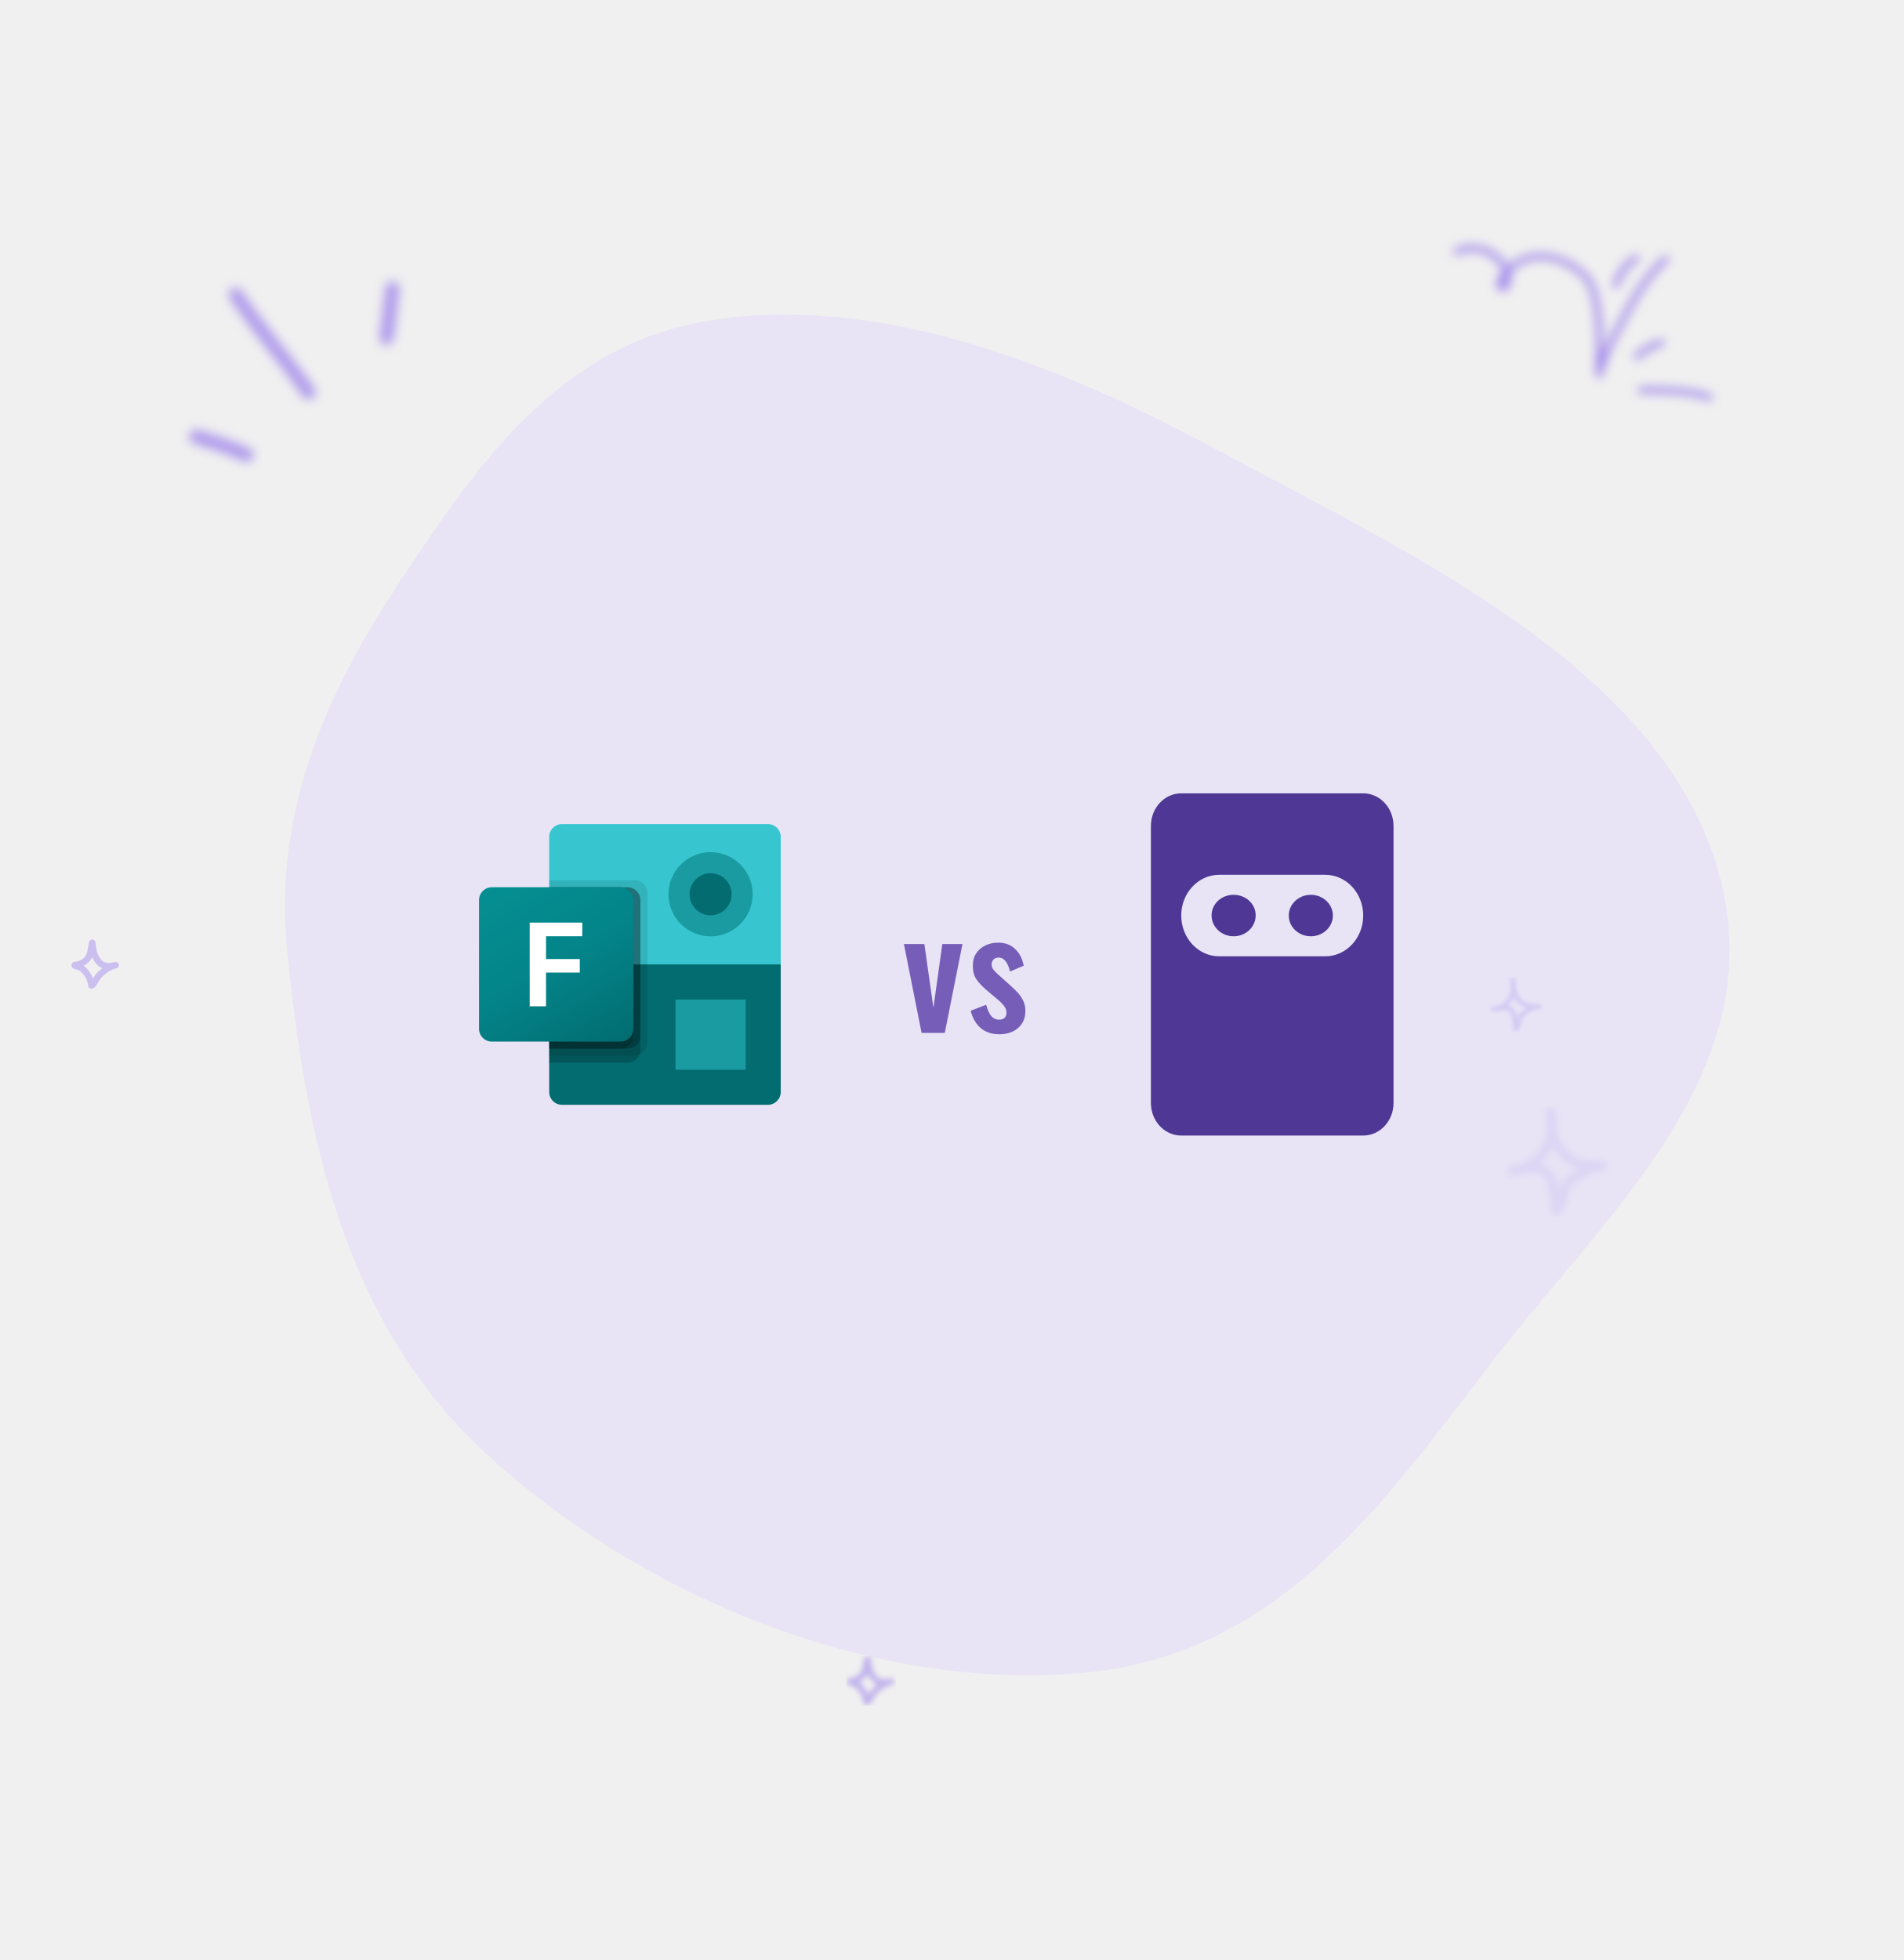
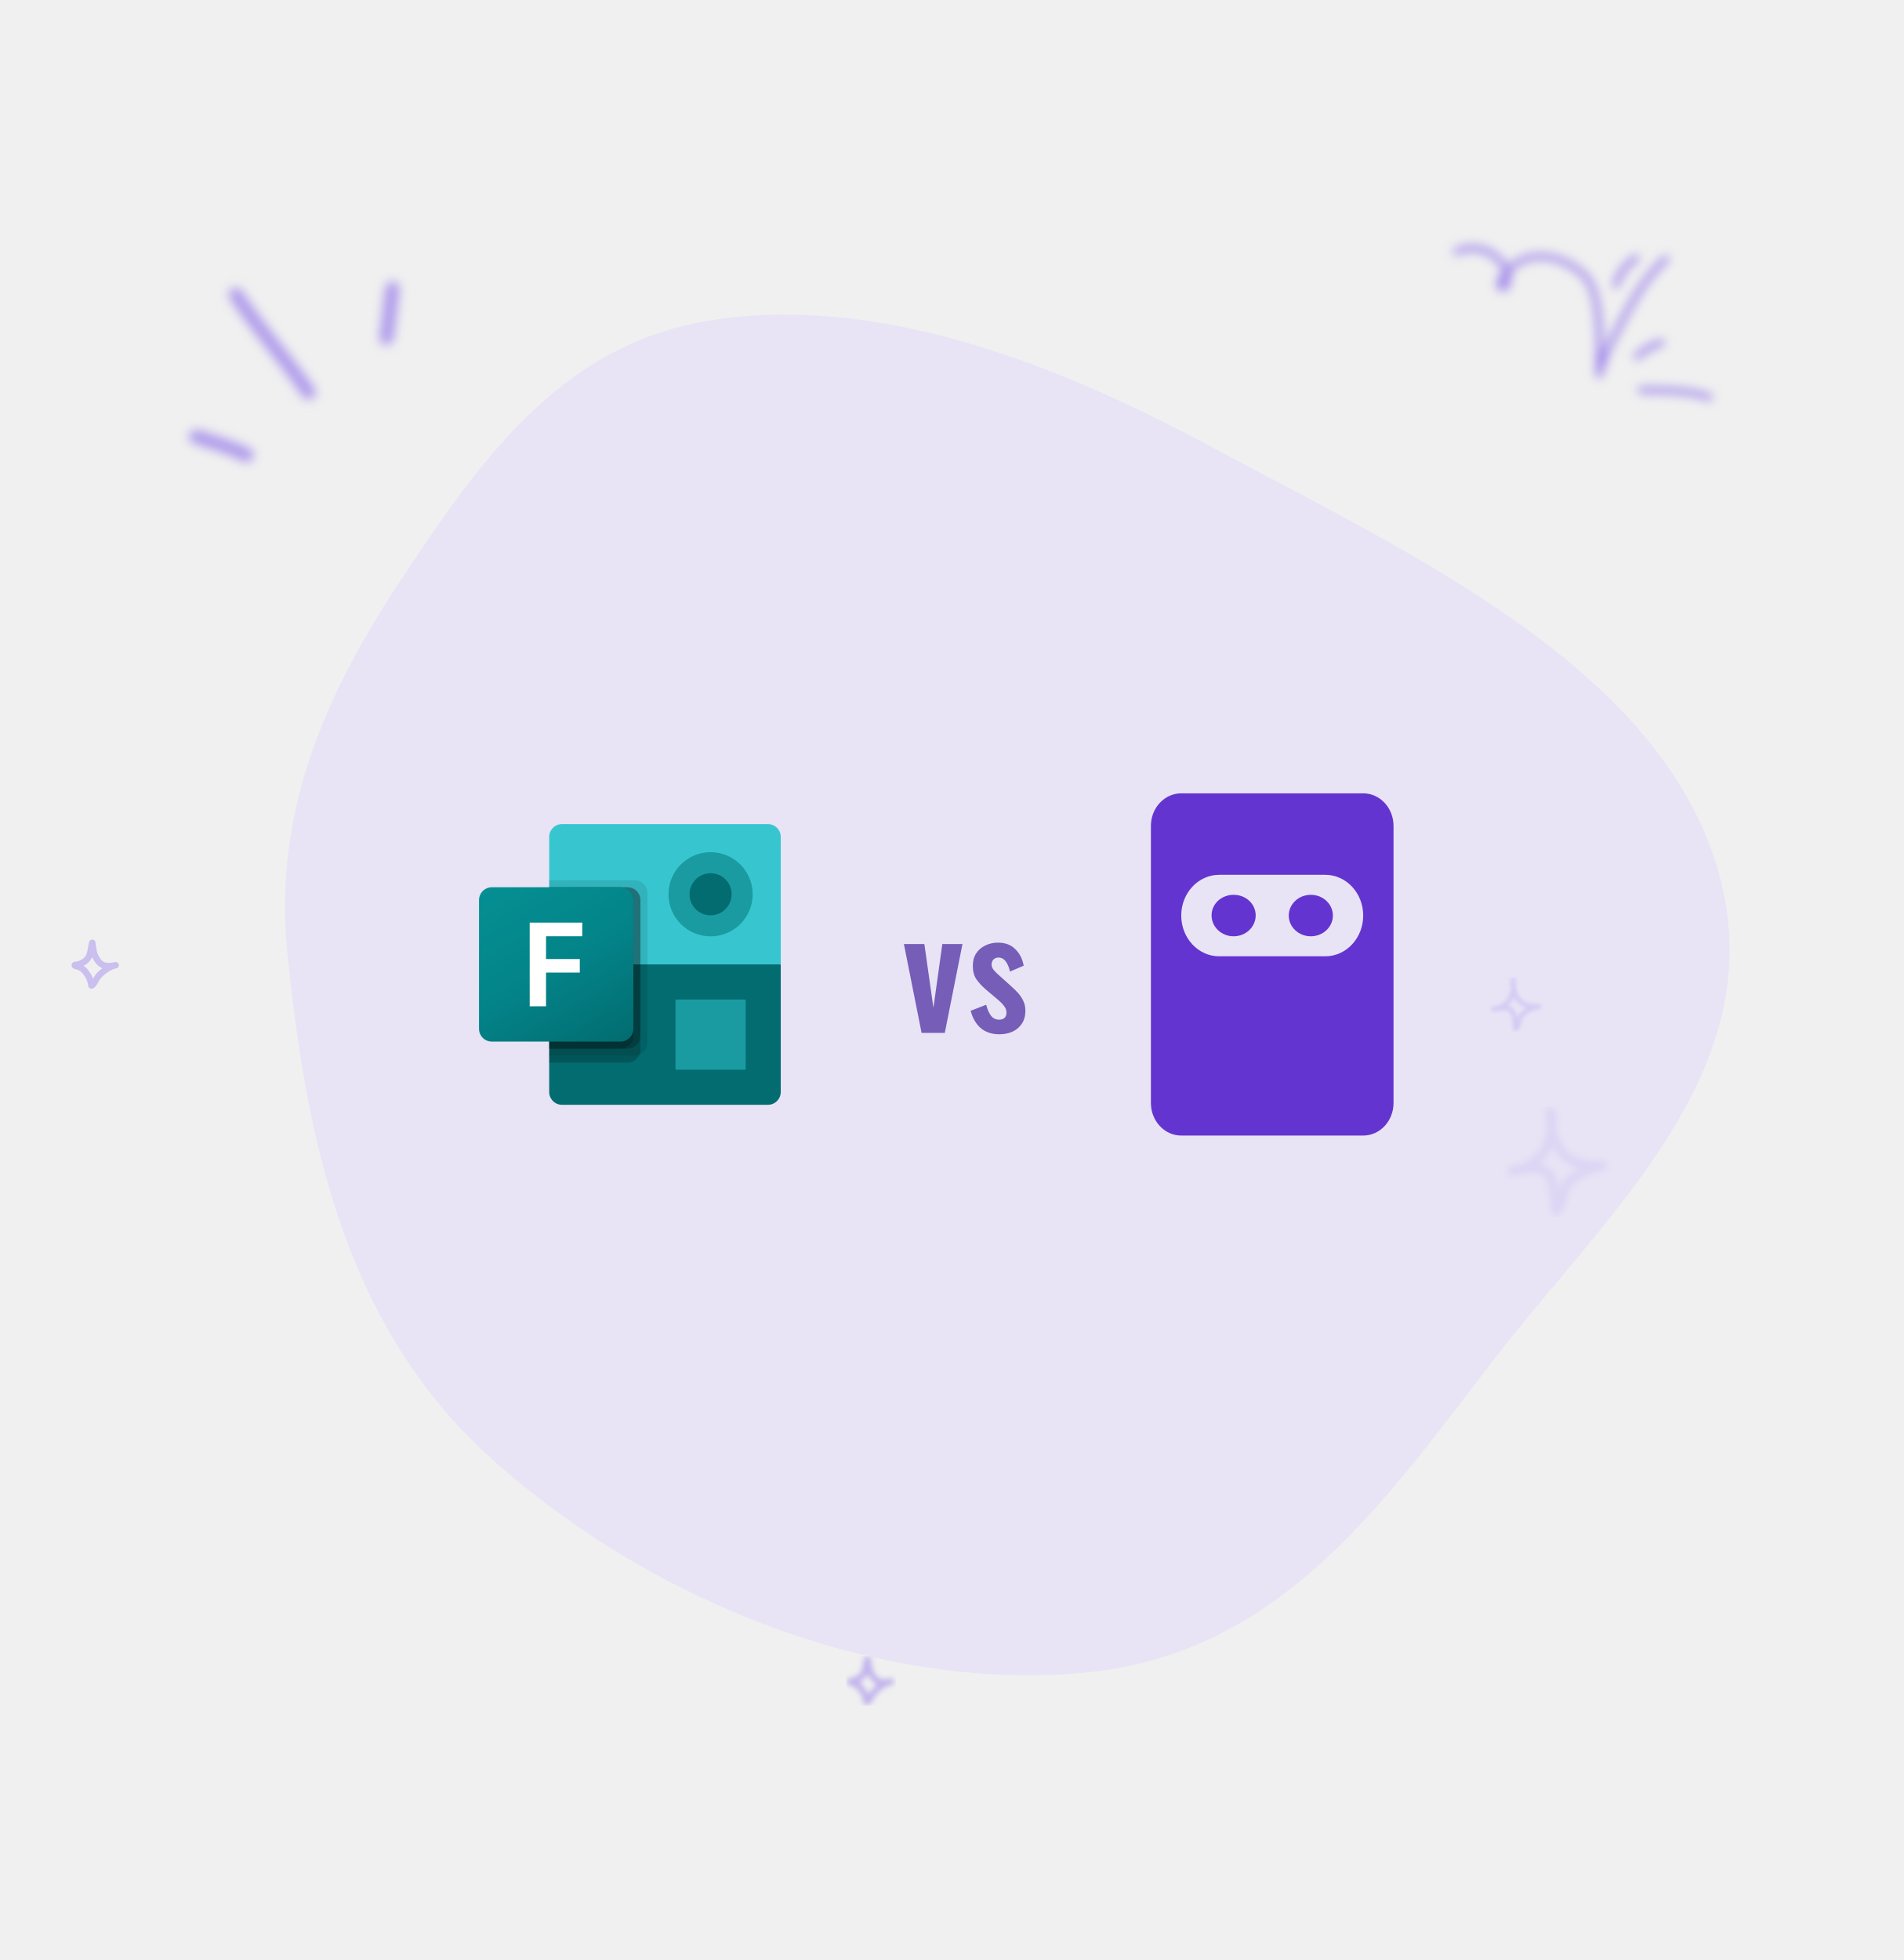
<svg xmlns="http://www.w3.org/2000/svg" width="612" height="630" viewBox="0 0 612 630" fill="none">
  <path opacity="0.4" fill-rule="evenodd" clip-rule="evenodd" d="M24.846 309.062C25.558 308.808 26.308 308.471 26.886 307.982C27.573 307.402 27.852 306.655 28.039 305.869C28.28 304.858 28.376 303.782 28.668 302.77C28.776 302.394 28.984 302.252 29.074 302.189C29.299 302.03 29.527 301.987 29.742 302.003C29.996 302.022 30.345 302.118 30.575 302.544C30.608 302.605 30.65 302.698 30.679 302.825C30.7 302.919 30.713 303.21 30.735 303.331C30.791 303.627 30.837 303.924 30.88 304.222C31.025 305.214 31.108 306.056 31.564 306.968C32.184 308.205 32.804 308.962 33.646 309.297C34.46 309.621 35.433 309.56 36.677 309.306C36.795 309.277 36.912 309.253 37.028 309.233C37.576 309.137 38.1 309.497 38.208 310.043C38.316 310.589 37.967 311.121 37.424 311.241C37.31 311.265 37.199 311.289 37.088 311.311C35.408 311.727 33.463 313.211 32.332 314.511C31.984 314.912 31.474 316.033 30.954 316.747C30.57 317.275 30.138 317.622 29.776 317.745C29.533 317.828 29.328 317.815 29.159 317.773C28.913 317.713 28.71 317.58 28.553 317.368C28.468 317.252 28.389 317.097 28.351 316.899C28.333 316.803 28.331 316.561 28.332 316.451C28.226 316.087 28.096 315.73 28.001 315.362C27.776 314.484 27.333 313.928 26.808 313.194C26.316 312.506 25.788 312.074 25.014 311.73C24.913 311.705 24.1 311.506 23.813 311.392C23.394 311.225 23.194 310.944 23.122 310.793C22.998 310.537 22.986 310.313 23.01 310.126C23.047 309.851 23.17 309.615 23.39 309.424C23.526 309.306 23.729 309.191 24.001 309.135C24.211 309.091 24.768 309.066 24.846 309.062ZM29.614 307.631C29.651 307.715 29.691 307.799 29.734 307.884C30.641 309.696 31.656 310.708 32.889 311.199L32.93 311.215C32.105 311.827 31.358 312.512 30.788 313.168C30.553 313.438 30.242 314 29.905 314.575C29.6 313.582 29.101 312.881 28.473 312.002C27.993 311.332 27.49 310.828 26.872 310.417C27.352 310.171 27.809 309.883 28.207 309.546C28.87 308.986 29.309 308.336 29.614 307.631Z" fill="#9275EA" />
  <g filter="url(#filter0_f_2279_102)">
    <path fill-rule="evenodd" clip-rule="evenodd" d="M527.318 126.188C534.763 126.367 542.371 126.008 549.489 128.554C549.913 128.704 550.38 128.486 550.533 128.061C550.683 127.637 550.465 127.17 550.04 127.017C542.756 124.412 534.975 124.739 527.357 124.556C526.907 124.543 526.532 124.902 526.522 125.352C526.509 125.803 526.868 126.175 527.318 126.188Z" fill="#9275EA" />
    <path fill-rule="evenodd" clip-rule="evenodd" d="M526.649 115.379C528.97 113.244 531.502 111.645 534.564 110.852C535.001 110.739 535.262 110.294 535.151 109.858C535.037 109.421 534.59 109.159 534.156 109.272C530.827 110.134 528.069 111.858 525.546 114.178C525.213 114.483 525.19 115 525.497 115.331C525.8 115.662 526.319 115.684 526.649 115.379Z" fill="#9275EA" />
    <path fill-rule="evenodd" clip-rule="evenodd" d="M520.193 92.069C521.257 88.421 523.353 85.568 526.564 83.508C526.943 83.265 527.054 82.76 526.809 82.381C526.568 82.002 526.062 81.891 525.683 82.135C522.129 84.416 519.805 87.573 518.627 91.611C518.5 92.043 518.751 92.497 519.182 92.623C519.616 92.749 520.069 92.501 520.193 92.069Z" fill="#9275EA" />
    <path fill-rule="evenodd" clip-rule="evenodd" d="M483.525 87.119C482.892 87.864 482.324 88.667 481.841 89.522C481.626 89.902 481.247 90.711 481.188 91.405C481.123 92.144 481.374 92.767 482.02 93.095C482.879 93.531 483.564 93.485 484.093 93.222C484.602 92.969 485 92.472 485.252 91.805C485.731 90.532 485.66 88.585 485.408 87.474C486.084 86.777 486.825 86.144 487.618 85.582C493.525 81.397 502.19 82.94 508.858 89.199C511.192 91.39 512.315 95.992 512.899 100.957C513.809 108.688 513.29 117.322 513.219 119.852C513.202 120.477 513.261 120.848 513.294 120.922C513.447 121.286 513.718 121.381 513.907 121.416C514.181 121.465 514.4 121.413 514.576 121.322C514.815 121.196 515.01 120.976 515.102 120.635C515.151 120.447 515.164 120.186 515.157 119.907C515.151 119.713 515.112 119.502 515.151 119.363C515.405 118.474 515.712 117.607 516.012 116.733C517.014 113.796 518.31 111.044 519.749 108.295C524.322 99.56 528.744 90.33 536.241 83.675C536.577 83.376 536.61 82.86 536.31 82.523C536.013 82.187 535.497 82.156 535.157 82.455C527.511 89.242 522.967 98.63 518.303 107.538C517.08 109.876 515.957 112.218 515.023 114.668C515.118 110.335 515.082 104.337 514.289 99.03C513.584 94.31 512.243 90.139 509.974 88.009C502.67 81.153 493.143 79.666 486.675 84.251C485.983 84.742 485.323 85.282 484.71 85.867C481.325 79.756 474.08 77.307 467.676 80.23C467.265 80.417 467.086 80.901 467.272 81.311C467.461 81.72 467.944 81.901 468.355 81.714C474.125 79.08 480.669 81.431 483.525 87.119ZM483.998 89.165C483.734 89.538 483.489 89.926 483.261 90.326C483.14 90.54 482.931 90.953 482.843 91.357C482.823 91.452 482.82 91.6 482.82 91.669C483.045 91.78 483.222 91.833 483.365 91.761C483.545 91.672 483.636 91.463 483.724 91.23C483.946 90.645 484.018 89.868 483.998 89.165Z" fill="#9275EA" />
  </g>
  <g opacity="0.5" clip-path="url(#clip0_2279_102)" filter="url(#filter1_f_2279_102)">
    <path fill-rule="evenodd" clip-rule="evenodd" d="M274.082 539.341C274.794 539.087 275.544 538.75 276.122 538.261C276.809 537.681 277.088 536.934 277.275 536.148C277.516 535.137 277.612 534.061 277.904 533.049C278.012 532.673 278.22 532.531 278.309 532.468C278.535 532.309 278.763 532.266 278.978 532.282C279.232 532.3 279.581 532.397 279.811 532.823C279.843 532.884 279.886 532.977 279.915 533.104C279.936 533.197 279.949 533.489 279.971 533.61C280.026 533.906 280.073 534.202 280.116 534.501C280.261 535.492 280.344 536.335 280.8 537.246C281.42 538.484 282.04 539.241 282.882 539.576C283.696 539.9 284.669 539.839 285.912 539.585C286.031 539.556 286.148 539.532 286.264 539.512C286.812 539.416 287.336 539.776 287.444 540.322C287.551 540.868 287.203 541.399 286.66 541.519C286.546 541.544 286.434 541.568 286.324 541.59C284.644 542.006 282.699 543.49 281.568 544.79C281.22 545.191 280.71 546.311 280.189 547.026C279.805 547.554 279.374 547.901 279.012 548.024C278.769 548.107 278.564 548.094 278.395 548.052C278.149 547.992 277.945 547.859 277.789 547.647C277.704 547.531 277.625 547.376 277.587 547.178C277.569 547.082 277.567 546.84 277.568 546.73C277.462 546.365 277.332 546.009 277.237 545.641C277.012 544.763 276.569 544.207 276.043 543.473C275.552 542.785 275.024 542.353 274.249 542.009C274.149 541.984 273.336 541.785 273.049 541.671C272.63 541.503 272.43 541.223 272.358 541.072C272.234 540.816 272.222 540.592 272.246 540.405C272.283 540.129 272.406 539.894 272.626 539.703C272.762 539.585 272.965 539.47 273.237 539.414C273.447 539.37 274.004 539.345 274.082 539.341ZM278.849 537.91C278.887 537.994 278.927 538.078 278.97 538.163C279.877 539.975 280.892 540.987 282.125 541.478L282.166 541.494C281.341 542.106 280.594 542.791 280.024 543.447C279.789 543.717 279.477 544.278 279.141 544.854C278.836 543.861 278.336 543.159 277.708 542.281C277.229 541.611 276.726 541.107 276.108 540.696C276.587 540.45 277.045 540.161 277.443 539.825C278.106 539.264 278.545 538.615 278.849 537.91Z" fill="#9275EA" />
  </g>
  <g opacity="0.3" clip-path="url(#clip1_2279_102)" filter="url(#filter2_f_2279_102)">
    <path fill-rule="evenodd" clip-rule="evenodd" d="M497.219 362.75C497.124 362.186 497.053 361.628 497.006 361.071C496.937 360.234 496.98 359.392 496.955 358.555C496.944 358.2 496.902 357.275 496.919 357.142C497.074 355.983 498.01 355.805 498.284 355.774C498.416 355.755 499.776 355.603 500.069 357.111C500.429 358.955 500.544 360.811 500.417 362.629C500.714 364.175 501.222 365.715 501.893 367.109C504.563 372.653 509.651 373.192 515.164 373.141C516.011 373.128 516.715 373.793 516.76 374.636C516.804 375.485 516.173 376.22 515.329 376.296C512.248 376.594 506.781 379.065 504.891 381.637C504.496 382.176 504.266 383.475 503.961 384.748C503.537 386.516 503.032 388.265 502.466 389C502.381 389.114 501.349 390.28 501.041 390.451C500.301 390.856 499.709 390.622 499.372 390.406C499.036 390.191 498.655 389.767 498.503 389.063C498.344 388.328 498.478 386.82 498.454 386.497C498.364 385.325 498.129 383.025 497.651 381.048C497.393 379.984 497.118 379.002 496.663 378.514C494.979 376.708 492.286 376.974 490.018 377.272C489.758 377.304 489.498 377.342 489.238 377.373C488.315 377.646 487.334 377.848 486.299 377.969C484.734 378.153 484.477 376.714 484.463 376.619C484.434 376.41 484.325 375.333 485.505 374.902C485.633 374.858 486.582 374.649 486.948 374.566C487.457 374.452 487.972 374.364 488.49 374.281C493.83 372.621 496.731 367.958 497.219 362.75ZM499.052 368.509C501.068 372.678 504.128 374.693 507.755 375.606H507.754C505.49 376.79 503.43 378.273 502.338 379.762C501.924 380.326 501.544 381.46 501.201 382.734C501.015 381.549 500.764 380.288 500.433 379.211C500.056 377.982 499.548 376.961 498.982 376.353C497.888 375.181 496.516 374.528 495.04 374.205C496.807 372.64 498.146 370.689 499.052 368.509Z" fill="#9275EA" />
  </g>
  <g opacity="0.5" clip-path="url(#clip2_2279_102)" filter="url(#filter3_f_2279_102)">
    <path fill-rule="evenodd" clip-rule="evenodd" d="M485.757 317.562C485.71 317.28 485.674 317.002 485.651 316.723C485.616 316.305 485.638 315.883 485.625 315.465C485.62 315.288 485.599 314.825 485.607 314.759C485.685 314.179 486.153 314.09 486.29 314.074C486.356 314.065 487.036 313.989 487.182 314.743C487.362 315.665 487.42 316.593 487.356 317.502C487.505 318.275 487.759 319.045 488.094 319.742C489.429 322.514 491.973 322.783 494.729 322.758C495.153 322.752 495.505 323.084 495.527 323.506C495.55 323.93 495.234 324.298 494.812 324.336C493.272 324.484 490.538 325.72 489.593 327.006C489.395 327.275 489.28 327.925 489.128 328.562C488.916 329.446 488.664 330.32 488.381 330.687C488.338 330.744 487.822 331.327 487.668 331.413C487.298 331.616 487.002 331.498 486.834 331.391C486.666 331.283 486.475 331.071 486.399 330.719C486.32 330.352 486.387 329.598 486.374 329.436C486.329 328.85 486.212 327.7 485.973 326.712C485.844 326.179 485.707 325.688 485.479 325.444C484.637 324.541 483.291 324.675 482.157 324.823C482.027 324.839 481.896 324.858 481.767 324.874C481.305 325.01 480.815 325.112 480.297 325.172C479.515 325.264 479.386 324.545 479.379 324.497C479.365 324.393 479.31 323.854 479.9 323.639C479.964 323.616 480.439 323.512 480.622 323.471C480.876 323.414 481.134 323.369 481.392 323.328C484.063 322.498 485.513 320.166 485.757 317.562ZM486.674 320.442C487.682 322.527 489.212 323.534 491.025 323.99H491.025C489.893 324.583 488.863 325.324 488.317 326.068C488.11 326.35 487.92 326.918 487.748 327.554C487.655 326.962 487.53 326.331 487.364 325.793C487.176 325.178 486.922 324.668 486.639 324.364C486.092 323.778 485.406 323.452 484.668 323.29C485.551 322.508 486.221 321.532 486.674 320.442Z" fill="#9275EA" />
  </g>
  <g opacity="0.7" filter="url(#filter4_f_2279_102)">
    <path fill-rule="evenodd" clip-rule="evenodd" d="M80.303 144.273C74.976 141.747 69.252 139.954 63.693 138.257C62.495 137.895 61.213 138.55 60.921 139.731C60.542 140.898 61.23 142.143 62.34 142.489C67.73 144.129 73.285 145.848 78.36 148.271C79.441 148.793 80.781 148.327 81.329 147.226C81.877 146.125 81.384 144.796 80.303 144.273Z" fill="#9275EA" />
    <path fill-rule="evenodd" clip-rule="evenodd" d="M101.069 124.907C93.634 114.178 84.859 104.437 77.641 93.491C77.004 92.475 75.614 92.189 74.599 92.862C73.584 93.537 73.26 94.907 73.984 95.938C81.198 106.911 89.967 116.678 97.398 127.434C98.126 128.444 99.522 128.695 100.541 127.998C101.473 127.287 101.797 125.917 101.069 124.907Z" fill="#9275EA" />
    <path fill-rule="evenodd" clip-rule="evenodd" d="M123.986 92.441C123.35 97.746 122.713 103.051 122.076 108.357C121.87 109.562 122.761 110.672 123.995 110.822C125.229 110.972 126.278 110.096 126.484 108.89C127.123 103.576 127.761 98.263 128.399 92.951C128.517 91.731 127.626 90.627 126.39 90.484C125.242 90.355 124.105 91.222 123.986 92.441Z" fill="#9275EA" />
  </g>
  <path fill-rule="evenodd" clip-rule="evenodd" d="M481.143 435.864C446.469 480.638 412.951 531.058 350.119 537.502C285.545 544.124 211.588 516.84 158.146 468.989C109.751 425.655 98.304 363.592 92.395 306.734C87.6 260.596 105.158 222.184 128.795 186.551C153.275 149.646 179.367 111.154 227.448 103.134C279.713 94.417 336.413 115.132 388.661 143.208C452.915 177.734 531.409 213.411 551.604 277.32C571.98 341.798 517.718 388.634 481.143 435.864Z" fill="#E3DCF8" fill-opacity="0.6" />
  <g clip-path="url(#clip3_2279_102)">
    <path d="M251 310V350.988C251 353.266 249.15 355.116 246.872 355.116H180.686C178.408 355.116 176.558 353.266 176.558 350.988V310L214.907 305.488L251 310Z" fill="#036C70" />
    <path d="M180.686 264.884H246.872C249.15 264.884 251 266.734 251 269.012V310H176.558V269.012C176.558 266.734 178.408 264.884 180.686 264.884Z" fill="#37C6D0" />
    <path d="M217.163 321.279H239.721V343.837H217.163V321.279Z" fill="#1A9BA1" />
    <path d="M228.442 300.977C235.917 300.977 241.977 294.917 241.977 287.442C241.977 279.967 235.917 273.907 228.442 273.907C220.967 273.907 214.907 279.967 214.907 287.442C214.907 294.917 220.967 300.977 228.442 300.977Z" fill="#1A9BA1" />
    <path d="M228.442 294.209C232.18 294.209 235.21 291.179 235.21 287.442C235.21 283.704 232.18 280.674 228.442 280.674C224.705 280.674 221.675 283.704 221.675 287.442C221.675 291.179 224.705 294.209 228.442 294.209Z" fill="#036C70" />
    <path opacity="0.1" d="M204.011 282.93H176.558V339.326H204.011C206.29 339.326 208.14 337.476 208.14 335.197V287.058C208.14 284.78 206.29 282.93 204.011 282.93Z" fill="black" />
    <path opacity="0.2" d="M201.756 285.186H176.558V341.581H201.756C204.034 341.581 205.884 339.732 205.884 337.453V289.314C205.884 287.036 204.034 285.186 201.756 285.186Z" fill="black" />
    <path opacity="0.2" d="M201.756 285.186H176.558V337.07H201.756C204.034 337.07 205.884 335.22 205.884 332.942V289.314C205.884 287.036 204.034 285.186 201.756 285.186Z" fill="black" />
    <path opacity="0.2" d="M199.5 285.186H176.558V337.07H199.5C201.778 337.07 203.628 335.22 203.628 332.942V289.314C203.628 287.036 201.778 285.186 199.5 285.186Z" fill="black" />
    <path d="M158.128 285.186H199.477C201.756 285.186 203.605 287.036 203.605 289.314V330.663C203.605 332.942 201.756 334.791 199.477 334.791H158.128C155.85 334.814 154 332.964 154 330.686V289.314C154 287.036 155.85 285.186 158.128 285.186Z" fill="url(#paint0_linear_2279_102)" />
    <path d="M187.183 300.931H175.543V308.263H186.394V312.617H175.543V323.444H170.287V296.555H187.206L187.183 300.931Z" fill="white" />
  </g>
  <path d="M296.275 332L290.593 303.44H297.165L300.08 323.946L302.946 303.44H309.419L303.736 332H296.275ZM321.292 332.445C318.888 332.445 316.911 331.802 315.363 330.518C313.815 329.233 312.711 327.355 312.052 324.885L317.043 322.958C317.438 324.506 317.965 325.692 318.624 326.515C319.283 327.339 320.139 327.751 321.193 327.751C321.984 327.751 322.577 327.553 322.972 327.158C323.368 326.762 323.565 326.219 323.565 325.527C323.565 324.736 323.318 324.028 322.824 323.402C322.363 322.744 321.556 321.936 320.403 320.981L316.944 318.066C315.692 316.979 314.671 315.875 313.881 314.755C313.123 313.602 312.744 312.169 312.744 310.456C312.744 308.908 313.09 307.591 313.782 306.504C314.506 305.384 315.478 304.527 316.697 303.934C317.949 303.308 319.332 302.995 320.848 302.995C323.153 302.995 324.998 303.687 326.382 305.071C327.798 306.421 328.704 308.2 329.099 310.407L324.702 312.285C324.537 311.494 324.29 310.769 323.961 310.111C323.664 309.419 323.269 308.859 322.775 308.431C322.281 308.002 321.704 307.788 321.045 307.788C320.353 307.788 319.793 308.002 319.365 308.431C318.97 308.859 318.772 309.402 318.772 310.061C318.772 310.621 319.003 311.198 319.464 311.791C319.958 312.384 320.65 313.059 321.539 313.816L325.048 316.979C325.805 317.638 326.53 318.346 327.222 319.104C327.913 319.861 328.49 320.718 328.951 321.673C329.412 322.595 329.643 323.666 329.643 324.885C329.643 326.532 329.264 327.915 328.506 329.035C327.782 330.155 326.777 331.012 325.492 331.605C324.241 332.165 322.841 332.445 321.292 332.445Z" fill="#755DB8" />
-   <path d="M403.682 294.234C403.682 297.944 400.507 300.952 396.591 300.952C392.675 300.952 389.5 297.944 389.5 294.234C389.5 290.523 392.675 287.619 396.591 287.619C400.507 287.619 403.682 290.523 403.682 294.234Z" fill="#4F3895" />
-   <path d="M428.5 294.286C428.5 297.968 425.325 300.952 421.409 300.952C417.493 300.952 414.318 297.968 414.318 294.286C414.318 290.604 417.493 287.619 421.409 287.619C425.325 287.619 428.5 290.604 428.5 294.286Z" fill="#4F3895" />
-   <path fill-rule="evenodd" clip-rule="evenodd" d="M379.75 255C374.365 255 370 259.69 370 265.476V354.524C370 360.31 374.365 365 379.75 365H438.25C443.635 365 448 360.31 448 354.524V265.476C448 259.69 443.635 255 438.25 255H379.75ZM391.938 281.19C385.207 281.19 379.75 287.053 379.75 294.286C379.75 301.518 385.207 307.381 391.938 307.381H426.062C432.793 307.381 438.25 301.518 438.25 294.286C438.25 287.053 432.793 281.19 426.062 281.19H391.938Z" fill="#4F3895" />
+   <path d="M403.682 294.234C403.682 297.944 400.507 300.952 396.591 300.952C392.675 300.952 389.5 297.944 389.5 294.234C389.5 290.523 392.675 287.619 396.591 287.619C400.507 287.619 403.682 290.523 403.682 294.234Z" fill="#6434D0" />
+   <path d="M428.5 294.286C428.5 297.968 425.325 300.952 421.409 300.952C417.493 300.952 414.318 297.968 414.318 294.286C414.318 290.604 417.493 287.619 421.409 287.619C425.325 287.619 428.5 290.604 428.5 294.286Z" fill="#6434D0" />
+   <path fill-rule="evenodd" clip-rule="evenodd" d="M379.75 255C374.365 255 370 259.69 370 265.476V354.524C370 360.31 374.365 365 379.75 365H438.25C443.635 365 448 360.31 448 354.524V265.476C448 259.69 443.635 255 438.25 255H379.75ZM391.938 281.19C385.207 281.19 379.75 287.053 379.75 294.286C379.75 301.518 385.207 307.381 391.938 307.381H426.062C432.793 307.381 438.25 301.518 438.25 294.286C438.25 287.053 432.793 281.19 426.062 281.19H391.938Z" fill="#6434D0" />
  <defs>
    <filter id="filter0_f_2279_102" x="463.65" y="75.452" width="90.479" height="56.698" filterUnits="userSpaceOnUse" color-interpolation-filters="sRGB">
      <feFlood flood-opacity="0" result="BackgroundImageFix" />
      <feBlend mode="normal" in="SourceGraphic" in2="BackgroundImageFix" result="shape" />
      <feGaussianBlur stdDeviation="1.774" result="effect1_foregroundBlur_2279_102" />
    </filter>
    <filter id="filter1_f_2279_102" x="270.275" y="530.505" width="19.515" height="19.515" filterUnits="userSpaceOnUse" color-interpolation-filters="sRGB">
      <feFlood flood-opacity="0" result="BackgroundImageFix" />
      <feBlend mode="normal" in="SourceGraphic" in2="BackgroundImageFix" result="shape" />
      <feGaussianBlur stdDeviation="0.887" result="effect1_foregroundBlur_2279_102" />
    </filter>
    <filter id="filter2_f_2279_102" x="481.138" y="353.73" width="39.537" height="39.537" filterUnits="userSpaceOnUse" color-interpolation-filters="sRGB">
      <feFlood flood-opacity="0" result="BackgroundImageFix" />
      <feBlend mode="normal" in="SourceGraphic" in2="BackgroundImageFix" result="shape" />
      <feGaussianBlur stdDeviation="1.014" result="effect1_foregroundBlur_2279_102" />
    </filter>
    <filter id="filter3_f_2279_102" x="477.412" y="312.749" width="20.377" height="20.377" filterUnits="userSpaceOnUse" color-interpolation-filters="sRGB">
      <feFlood flood-opacity="0" result="BackgroundImageFix" />
      <feBlend mode="normal" in="SourceGraphic" in2="BackgroundImageFix" result="shape" />
      <feGaussianBlur stdDeviation="0.659" result="effect1_foregroundBlur_2279_102" />
    </filter>
    <filter id="filter4_f_2279_102" x="56.414" y="77.456" width="76.673" height="81.319" filterUnits="userSpaceOnUse" color-interpolation-filters="sRGB">
      <feFlood flood-opacity="0" result="BackgroundImageFix" />
      <feBlend mode="normal" in="SourceGraphic" in2="BackgroundImageFix" result="shape" />
      <feGaussianBlur stdDeviation="1.774" result="effect1_foregroundBlur_2279_102" />
    </filter>
    <linearGradient id="paint0_linear_2279_102" x1="162.621" y1="281.955" x2="195.007" y2="338.045" gradientUnits="userSpaceOnUse">
      <stop stop-color="#058F92" />
      <stop offset="0.5" stop-color="#038489" />
      <stop offset="1" stop-color="#026D71" />
    </linearGradient>
    <clipPath id="clip0_2279_102">
      <rect width="15.967" height="15.967" fill="white" transform="translate(272.049 532.279)" />
    </clipPath>
    <clipPath id="clip1_2279_102">
      <rect width="35.482" height="35.482" fill="white" transform="translate(483.165 355.757)" />
    </clipPath>
    <clipPath id="clip2_2279_102">
      <rect width="17.741" height="17.741" fill="white" transform="translate(478.73 314.066)" />
    </clipPath>
    <clipPath id="clip3_2279_102">
      <rect width="97" height="90.249" fill="white" transform="translate(154 264.875)" />
    </clipPath>
  </defs>
</svg>
